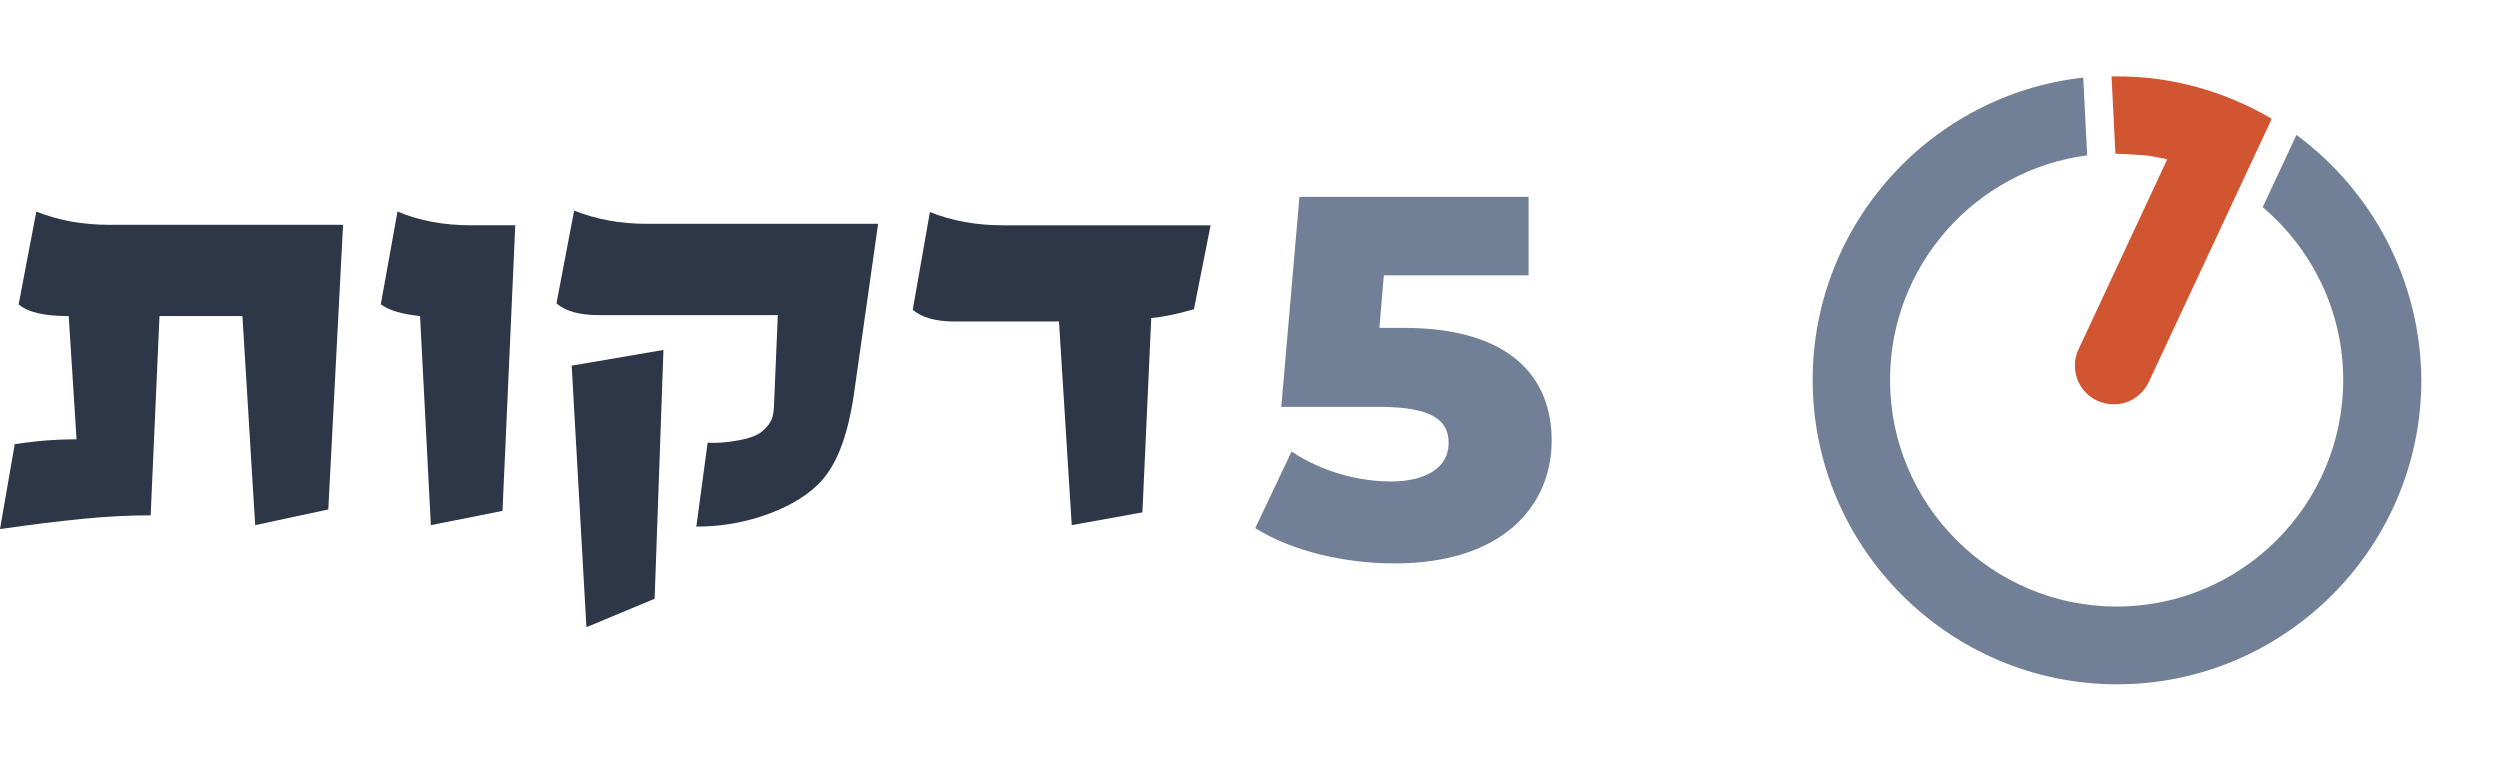
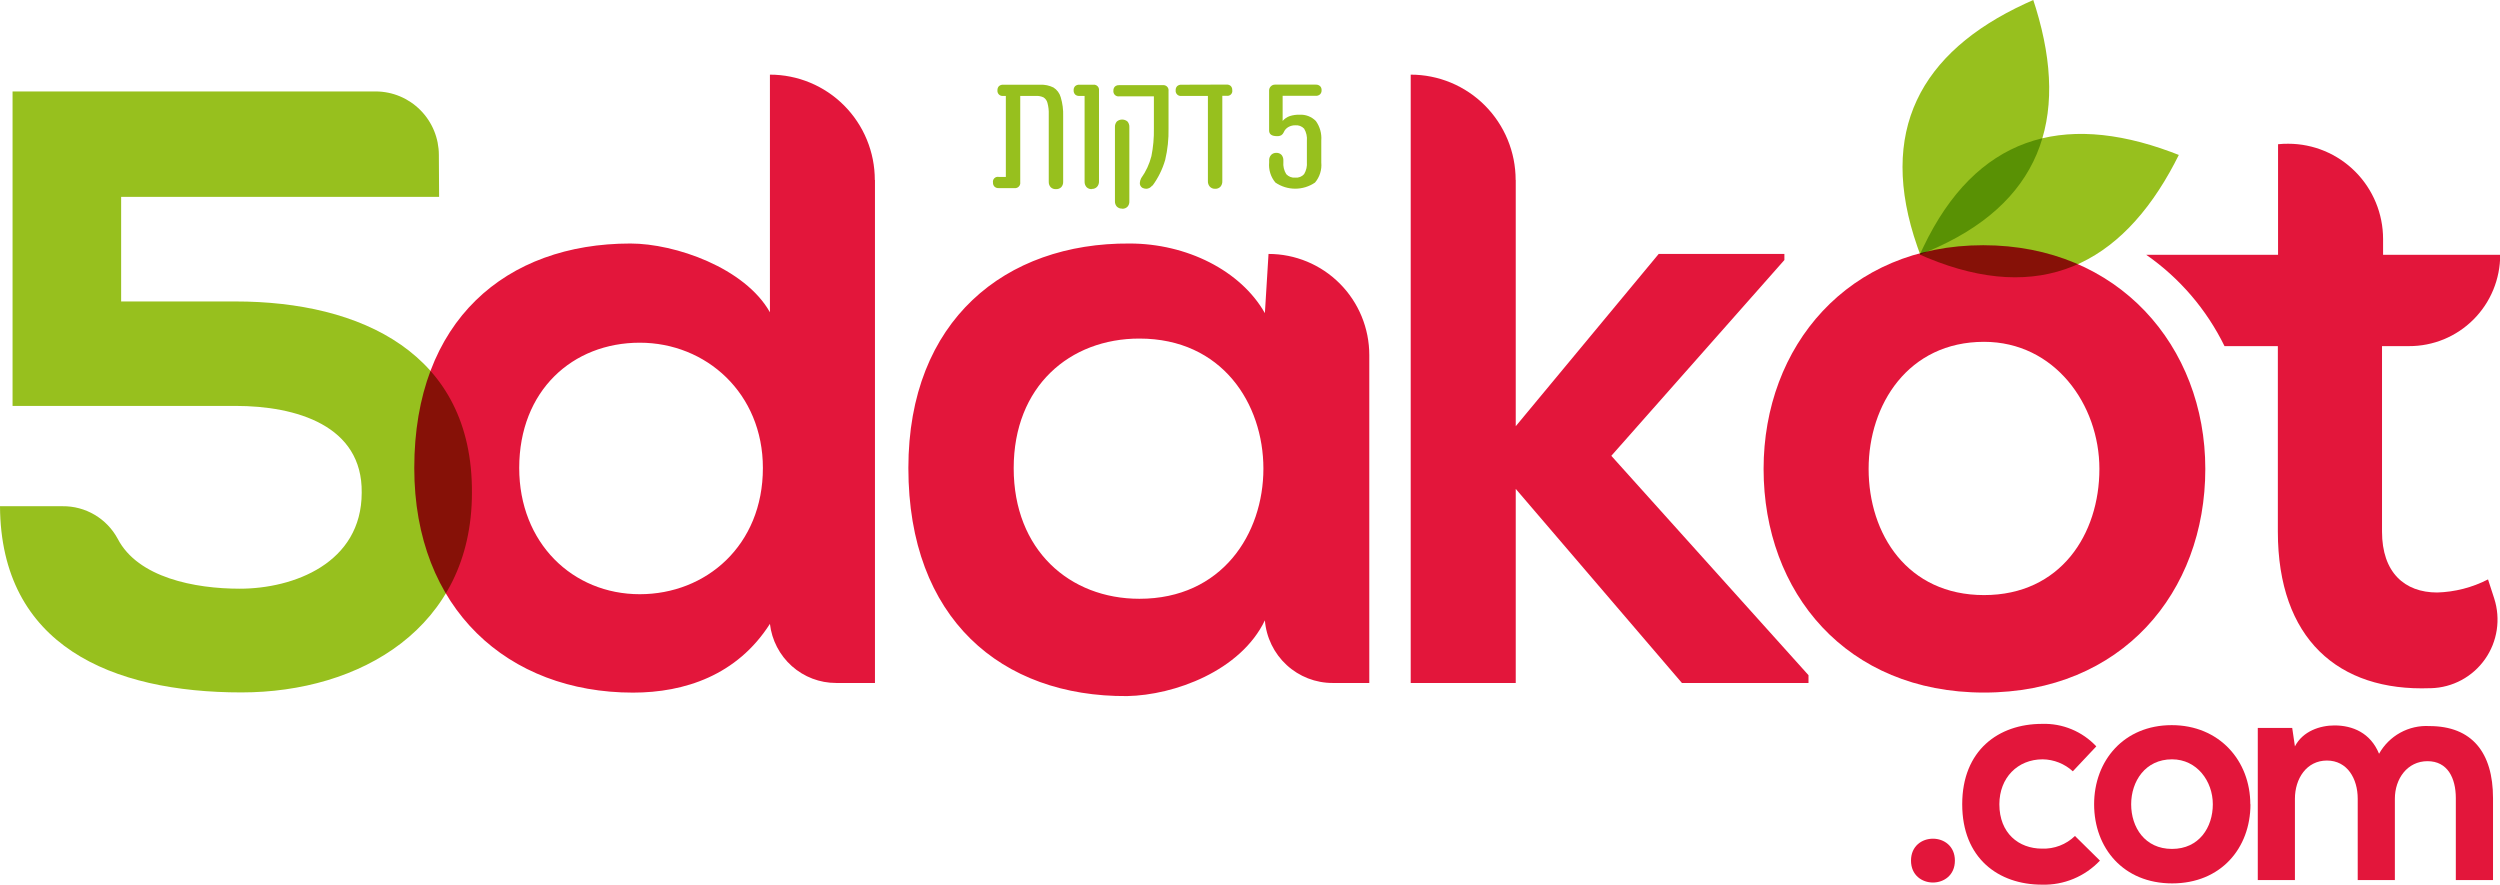
- <svg xmlns="http://www.w3.org/2000/svg" width="317" height="97" viewBox="0 0 317 97" fill="none">
-   <path d="M43.495 28.569L41.628 64.597L32.356 66.588L30.739 40.081H20.223L19.103 65.344C16.552 65.344 13.752 65.468 10.578 65.779C7.405 66.09 3.92 66.526 0 67.086L1.867 56.321C4.667 55.886 7.28 55.699 9.707 55.699L8.711 40.081C5.6 40.081 3.485 39.583 2.365 38.587L4.605 26.827C7.405 27.947 10.454 28.507 13.876 28.507H43.495V28.569Z" fill="#2D3748" />
-   <path d="M65.335 28.567L63.717 64.782L54.633 66.586L53.264 40.079C50.899 39.83 49.281 39.332 48.286 38.585L50.401 26.825C53.201 28.007 56.312 28.567 59.735 28.567H65.335Z" fill="#2D3748" />
-   <path d="M111.319 28.567L108.27 50.035C107.461 55.511 105.967 59.306 103.665 61.484C101.861 63.226 99.434 64.533 96.385 65.528C93.647 66.4 90.971 66.773 88.296 66.773L89.727 56.133C90.722 56.195 91.967 56.133 93.336 55.884C94.954 55.635 96.074 55.199 96.634 54.702C97.194 54.204 97.505 53.83 97.629 53.581C97.941 53.146 98.065 52.524 98.127 51.777L98.625 39.955H75.851C73.487 39.955 71.682 39.457 70.562 38.461L72.802 26.701C75.602 27.821 78.651 28.381 82.073 28.381H111.319V28.567ZM84.127 44.372L83.007 75.92L74.358 79.529L72.491 46.364L84.127 44.372Z" fill="#2D3748" />
-   <path d="M153.506 28.568L151.391 39.208C149.275 39.83 147.408 40.203 145.977 40.328L144.857 64.969L135.897 66.586L134.279 40.764H121.025C118.661 40.764 116.856 40.266 115.736 39.27L117.914 26.888C120.714 28.008 123.763 28.568 127.186 28.568H153.506Z" fill="#2D3748" />
-   <path d="M196.752 55.884C196.752 64.035 190.654 71.44 176.84 71.44C170.493 71.44 163.773 69.884 159.169 66.96L163.773 57.253C167.507 59.742 172.049 61.048 176.405 61.048C180.76 61.048 183.685 59.306 183.685 56.195C183.685 53.395 181.818 51.59 174.849 51.59H162.467L164.769 24.959H193.827V34.914H175.471L174.911 41.572H177.96C191.463 41.572 196.752 47.795 196.752 55.884Z" fill="#718096" />
-   <path d="M291.193 17.108L286.911 26.271C293.135 31.549 297.119 39.416 297.119 48.18C297.119 64.014 284.222 76.911 268.388 76.911C252.553 76.911 239.656 64.014 239.656 48.18C239.656 33.59 250.561 21.54 264.653 19.698L264.155 9.839C244.885 11.98 229.847 28.362 229.847 48.18C229.847 69.442 247.175 86.77 268.437 86.77C289.699 86.77 307.028 69.442 307.028 48.18C306.928 35.433 300.704 24.13 291.193 17.108Z" fill="#718096" />
-   <path d="M272.471 48.429C271.624 50.222 269.881 51.267 268.039 51.267C267.342 51.267 266.645 51.118 265.948 50.819C263.458 49.674 262.412 46.736 263.557 44.296L274.811 20.196C273.915 19.997 272.969 19.798 272.022 19.698H271.973C271.724 19.698 271.524 19.648 271.276 19.648C271.027 19.648 270.778 19.599 270.529 19.599C270.23 19.599 269.981 19.549 269.682 19.549C269.284 19.549 268.836 19.499 268.437 19.499H268.238L267.74 9.689C267.84 9.689 267.939 9.689 268.039 9.689C268.138 9.689 268.238 9.689 268.338 9.689C269.732 9.689 271.076 9.739 272.471 9.889C278.097 10.486 283.425 12.329 288.056 15.067L272.471 48.429Z" fill="#D25531" />
+ <svg xmlns="http://www.w3.org/2000/svg" width="455" viewBox="0 0 455 161" fill="none">
+   <g>
+     <path d="M159.242 32.755V124.301H152.182C149.207 124.306 146.335 123.213 144.112 121.229C141.889 119.245 140.47 116.509 140.126 113.543C134.159 122.892 124.601 126.056 115.202 126.056C92.484 126.056 75.398 110.849 75.398 85.184C75.398 58.26 92.167 44.32 114.734 44.32C122.88 44.32 135.572 48.751 140.126 56.833V13.586C142.633 13.585 145.116 14.08 147.432 15.043C149.749 16.005 151.854 17.417 153.627 19.198C155.4 20.978 156.806 23.091 157.765 25.418C158.724 27.744 159.217 30.237 159.216 32.755H159.242ZM94.497 85.175C94.497 98.805 104.205 108.146 116.437 108.146C128.502 108.146 138.846 99.283 138.846 85.175C138.846 71.553 128.502 62.372 116.437 62.372C104.214 62.372 94.497 71.084 94.497 85.175Z" fill="#E3163B" />
+     <path d="M230.871 46.217C233.279 46.215 235.664 46.691 237.889 47.615C240.114 48.54 242.136 49.895 243.839 51.605C245.542 53.314 246.893 55.344 247.815 57.577C248.737 59.811 249.211 62.205 249.211 64.623V124.302H242.565C239.456 124.312 236.456 123.144 234.166 121.032C231.875 118.919 230.463 116.017 230.209 112.905C225.797 122.095 213.75 126.526 205.136 126.686C182.251 126.845 165.323 112.586 165.323 85.184C165.323 58.26 183.036 44.16 205.603 44.32C215.947 44.32 225.814 49.23 230.209 56.993L230.871 46.217ZM184.492 85.21C184.492 100.108 194.677 108.979 207.369 108.979C237.464 108.979 237.464 61.619 207.369 61.619C194.677 61.619 184.492 70.322 184.492 85.21Z" fill="#E3163B" />
+     <g style="mix-blend-mode: multiply">
+       <path d="M79.917 35.83H22.047V54.866H42.866C65.681 54.866 86.042 64.304 85.892 89.686C85.892 114.287 65.531 126.021 43.943 126.021C20.361 126.021 0.15 117.504 0 92.132H11.376C13.429 92.107 15.449 92.645 17.219 93.688C18.989 94.731 20.441 96.24 21.42 98.052C25.091 105.141 35.462 107.144 43.634 107.144C53.431 107.144 65.831 102.501 65.831 89.659C65.99 77.429 53.89 73.876 42.884 73.876H2.286V16.643H68.399C71.446 16.655 74.364 17.879 76.515 20.046C78.665 22.214 79.873 25.149 79.873 28.209L79.917 35.83Z" fill="#97C01E" />
+     </g>
+     <path d="M189.311 15.42C190.147 15.38 190.979 15.554 191.729 15.925C192.375 16.33 192.847 16.962 193.053 17.698C193.386 18.809 193.535 19.968 193.495 21.128V33.074C193.514 33.437 193.39 33.793 193.15 34.066C193.022 34.19 192.869 34.285 192.702 34.346C192.535 34.407 192.357 34.432 192.18 34.421C192.003 34.433 191.827 34.408 191.661 34.347C191.495 34.286 191.344 34.19 191.218 34.066C190.978 33.793 190.854 33.437 190.873 33.074V20.817C190.9 20.109 190.82 19.401 190.635 18.717C190.533 18.306 190.277 17.951 189.92 17.724C189.495 17.526 189.029 17.435 188.561 17.459H185.684V33.162C185.704 33.307 185.691 33.455 185.645 33.593C185.599 33.732 185.522 33.859 185.419 33.962C185.317 34.066 185.192 34.145 185.054 34.192C184.916 34.239 184.769 34.254 184.625 34.235H181.756C181.616 34.245 181.476 34.226 181.344 34.179C181.211 34.132 181.09 34.057 180.989 33.96C180.897 33.862 180.826 33.746 180.78 33.62C180.735 33.493 180.716 33.359 180.724 33.224C180.698 33.083 180.708 32.938 180.751 32.8C180.794 32.663 180.869 32.539 180.971 32.438C181.073 32.337 181.197 32.262 181.334 32.22C181.471 32.178 181.616 32.17 181.756 32.196H183.063V17.459H182.568C182.429 17.476 182.287 17.461 182.154 17.415C182.021 17.369 181.9 17.293 181.8 17.193C181.701 17.093 181.625 16.972 181.579 16.838C181.534 16.704 181.519 16.562 181.536 16.422C181.529 16.288 181.548 16.153 181.594 16.027C181.639 15.9 181.71 15.785 181.801 15.686C181.904 15.592 182.026 15.521 182.158 15.475C182.29 15.429 182.429 15.411 182.568 15.42H189.311ZM198.702 34.421C198.524 34.431 198.347 34.404 198.181 34.339C198.015 34.275 197.864 34.176 197.74 34.049C197.502 33.771 197.379 33.413 197.396 33.047V17.459H196.425C196.287 17.468 196.148 17.45 196.018 17.404C195.887 17.358 195.768 17.287 195.666 17.193C195.572 17.088 195.501 16.967 195.455 16.834C195.41 16.702 195.391 16.561 195.401 16.422C195.394 16.288 195.413 16.153 195.459 16.027C195.504 15.9 195.575 15.785 195.666 15.686C195.768 15.592 195.887 15.52 196.018 15.475C196.148 15.429 196.287 15.41 196.425 15.42H198.958C199.102 15.399 199.248 15.413 199.386 15.459C199.524 15.505 199.65 15.583 199.752 15.686C199.855 15.789 199.933 15.915 199.978 16.053C200.024 16.192 200.037 16.339 200.017 16.484V33.012C200.032 33.38 199.902 33.74 199.655 34.013C199.531 34.139 199.382 34.236 199.218 34.3C199.053 34.365 198.878 34.394 198.702 34.385V34.421ZM209.699 33.765C209.575 33.948 209.408 34.097 209.213 34.199C209.026 34.301 208.817 34.356 208.604 34.359C208.375 34.349 208.151 34.295 207.942 34.199C207.786 34.112 207.657 33.983 207.57 33.827C207.483 33.67 207.44 33.492 207.448 33.313C207.463 33.003 207.547 32.7 207.695 32.427C208.56 31.22 209.192 29.861 209.557 28.421C209.89 26.759 210.041 25.065 210.008 23.37V17.538H203.671C203.531 17.555 203.389 17.541 203.256 17.494C203.123 17.448 203.002 17.373 202.903 17.273C202.803 17.173 202.728 17.051 202.682 16.918C202.636 16.784 202.621 16.642 202.638 16.501C202.631 16.367 202.65 16.233 202.696 16.107C202.741 15.98 202.812 15.864 202.903 15.766C203.007 15.672 203.128 15.6 203.26 15.555C203.392 15.509 203.531 15.49 203.671 15.5H211.614C211.758 15.479 211.904 15.492 212.042 15.539C212.18 15.585 212.306 15.662 212.408 15.765C212.511 15.869 212.589 15.995 212.634 16.133C212.68 16.272 212.694 16.419 212.673 16.563V23.37C212.714 25.299 212.509 27.226 212.064 29.104C211.576 30.798 210.789 32.392 209.743 33.809L209.699 33.765ZM204.236 37.966C204.057 37.976 203.879 37.95 203.712 37.887C203.545 37.825 203.392 37.727 203.265 37.602C203.146 37.469 203.054 37.314 202.995 37.145C202.936 36.976 202.91 36.797 202.92 36.619V23.13C202.899 22.759 203.023 22.393 203.265 22.111C203.535 21.882 203.877 21.757 204.231 21.757C204.585 21.757 204.927 21.882 205.198 22.111C205.44 22.393 205.563 22.759 205.542 23.13V36.645C205.552 36.824 205.527 37.003 205.468 37.172C205.408 37.34 205.317 37.496 205.198 37.629C205.071 37.753 204.92 37.85 204.755 37.913C204.589 37.975 204.412 38.002 204.236 37.992V37.966ZM223.246 15.394C223.384 15.385 223.522 15.404 223.652 15.449C223.783 15.495 223.903 15.566 224.005 15.659C224.096 15.758 224.166 15.874 224.212 16C224.257 16.127 224.277 16.261 224.27 16.395C224.296 16.536 224.288 16.682 224.247 16.819C224.205 16.957 224.13 17.082 224.029 17.184C223.929 17.286 223.805 17.362 223.668 17.405C223.532 17.448 223.387 17.457 223.246 17.432H222.461V32.985C222.477 33.351 222.354 33.709 222.116 33.987C221.992 34.114 221.842 34.213 221.676 34.277C221.51 34.342 221.332 34.369 221.154 34.359C220.978 34.367 220.803 34.338 220.639 34.274C220.474 34.21 220.325 34.112 220.201 33.987C219.954 33.714 219.824 33.354 219.839 32.985V17.459H215.003C214.863 17.476 214.721 17.461 214.588 17.415C214.455 17.369 214.334 17.293 214.235 17.193C214.135 17.093 214.06 16.972 214.014 16.838C213.968 16.704 213.953 16.562 213.97 16.422C213.963 16.288 213.983 16.153 214.028 16.027C214.074 15.9 214.144 15.785 214.235 15.686C214.339 15.592 214.46 15.521 214.592 15.475C214.724 15.429 214.864 15.411 215.003 15.42L223.246 15.394Z" fill="#97C01E" />
+     <path d="M239.476 22.014C240.219 23.038 240.573 24.296 240.474 25.559V29.573C240.536 30.227 240.467 30.887 240.271 31.514C240.076 32.141 239.757 32.723 239.335 33.224C238.273 33.952 237.016 34.342 235.73 34.342C234.444 34.342 233.187 33.952 232.125 33.224C231.702 32.723 231.384 32.141 231.189 31.514C230.993 30.887 230.924 30.227 230.986 29.573V29.201C230.976 29.017 231.003 28.833 231.065 28.659C231.127 28.485 231.223 28.326 231.348 28.191C231.471 28.066 231.618 27.968 231.781 27.904C231.944 27.84 232.118 27.811 232.292 27.819C232.467 27.809 232.642 27.838 232.805 27.902C232.968 27.966 233.115 28.065 233.237 28.191C233.469 28.474 233.589 28.834 233.572 29.201V29.476C233.504 30.251 233.686 31.028 234.093 31.691C234.3 31.917 234.555 32.092 234.84 32.202C235.124 32.313 235.43 32.356 235.734 32.33C236.035 32.358 236.337 32.315 236.618 32.204C236.898 32.093 237.149 31.917 237.349 31.691C237.745 31.024 237.921 30.249 237.853 29.476V25.656C237.93 24.874 237.754 24.087 237.349 23.414C237.144 23.196 236.892 23.027 236.612 22.921C236.332 22.815 236.032 22.775 235.734 22.803C235.309 22.797 234.89 22.901 234.516 23.104C234.116 23.317 233.803 23.665 233.634 24.088C233.545 24.296 233.398 24.475 233.21 24.602C232.967 24.734 232.692 24.796 232.416 24.779C231.454 24.779 230.977 24.433 230.977 23.742V16.475C230.976 16.335 231.002 16.196 231.055 16.067C231.108 15.937 231.187 15.82 231.286 15.722C231.383 15.62 231.499 15.539 231.628 15.484C231.757 15.429 231.896 15.401 232.036 15.403H239.468C239.751 15.385 240.031 15.48 240.244 15.668C240.342 15.763 240.417 15.878 240.466 16.005C240.515 16.132 240.536 16.268 240.527 16.404C240.538 16.545 240.518 16.688 240.469 16.821C240.421 16.954 240.344 17.075 240.244 17.175C240.031 17.363 239.751 17.459 239.468 17.441H233.44V22.014C233.786 21.608 234.234 21.302 234.737 21.128C235.307 20.946 235.904 20.862 236.502 20.88C237.05 20.846 237.598 20.93 238.111 21.125C238.624 21.321 239.089 21.624 239.476 22.014V22.014Z" fill="#97C01E" />
+     <path d="M275.865 32.755V77.571L301.883 46.216H324.759V47.324L293.26 82.959L329.146 122.883V124.301H306.111L275.865 88.977V124.301H256.748V13.586C259.256 13.585 261.739 14.079 264.057 15.042C266.374 16.005 268.479 17.417 270.253 19.197C272.026 20.977 273.433 23.091 274.393 25.417C275.353 27.743 275.847 30.237 275.847 32.755" fill="#E3163B" />
+     <path d="M401.366 85.343C401.366 107.827 386.168 126.047 361.095 126.047C336.021 126.047 320.973 107.827 320.973 85.343C320.973 63.002 336.33 44.63 360.936 44.63C385.542 44.63 401.366 63.002 401.366 85.343ZM340.089 85.343C340.089 97.219 347.15 108.305 361.095 108.305C375.039 108.305 382.091 97.219 382.091 85.343C382.091 73.618 373.945 62.213 361.095 62.213C347.3 62.213 340.089 73.618 340.089 85.343" fill="#E3163B" />
+     <path d="M433.527 62.993V96.749C433.527 104.184 437.622 107.835 443.571 107.835C446.792 107.741 449.952 106.927 452.82 105.452L453.95 108.934C454.542 110.778 454.699 112.736 454.408 114.651C454.117 116.567 453.386 118.388 452.273 119.971C451.16 121.554 449.695 122.855 447.995 123.771C446.294 124.687 444.405 125.193 442.476 125.25H442.308C425.54 125.888 414.569 116.228 414.569 96.749V62.993H404.861C401.6 56.326 396.697 50.606 390.616 46.376H414.605V26.25C415.223 26.185 415.845 26.155 416.467 26.161C421.043 26.166 425.43 27.994 428.665 31.244C431.9 34.494 433.719 38.901 433.721 43.496V46.376H455.035C455.037 48.563 454.609 50.729 453.775 52.75C452.941 54.771 451.717 56.606 450.175 58.15C448.632 59.694 446.801 60.917 444.786 61.748C442.771 62.579 440.612 63.002 438.434 62.993H433.527Z" fill="#E3163B" />
+     <path d="M355.79 156.631C355.79 161.948 347.803 161.948 347.803 156.631C347.803 151.314 355.79 151.314 355.79 156.631Z" fill="#E3163B" />
+     <path d="M382.188 156.631C380.836 158.062 379.199 159.192 377.383 159.946C375.568 160.701 373.614 161.063 371.65 161.009C363.707 161.009 357.123 156.188 357.123 146.377C357.123 136.567 363.716 131.746 371.65 131.746C373.492 131.684 375.325 132.018 377.028 132.724C378.731 133.43 380.264 134.492 381.526 135.84L377.254 140.377C375.752 139 373.799 138.224 371.765 138.197C367.211 138.197 363.884 141.556 363.884 146.377C363.884 151.65 367.414 154.451 371.65 154.451C372.752 154.491 373.851 154.308 374.88 153.912C375.91 153.516 376.85 152.915 377.643 152.147L382.188 156.631Z" fill="#E3163B" />
+     <path d="M409.583 146.377C409.583 154.353 404.208 160.778 395.329 160.778C386.451 160.778 381.129 154.336 381.129 146.377C381.129 138.419 386.566 131.976 395.25 131.976C403.935 131.976 409.556 138.472 409.556 146.377H409.583ZM387.872 146.377C387.872 150.578 390.369 154.504 395.303 154.504C400.237 154.504 402.734 150.578 402.734 146.377C402.734 142.177 399.848 138.197 395.303 138.197C390.422 138.197 387.872 142.23 387.872 146.377Z" fill="#E3163B" />
+     <path d="M429.105 160.167V145.367C429.105 141.725 427.217 138.419 423.501 138.419C419.785 138.419 417.676 141.725 417.676 145.367V160.167H410.916V132.481H417.182L417.676 135.84C419.124 133.04 422.283 132.029 424.887 132.029C428.161 132.029 431.435 133.376 432.989 137.187C433.892 135.571 435.228 134.242 436.846 133.351C438.464 132.46 440.298 132.042 442.141 132.145C449.899 132.145 453.729 136.957 453.729 145.261V160.167H446.96V145.261C446.96 141.609 445.468 138.534 441.806 138.534C438.143 138.534 435.866 141.725 435.866 145.367V160.167H429.105Z" fill="#E3163B" />
+     <g style="mix-blend-mode: multiply">
+       <path d="M395.815 29.617L396.547 28.2L395.065 27.632C375.251 20.321 359.603 24.974 350.054 44.958C349.842 45.41 349.621 45.844 349.418 46.34L350.813 46.943C371.235 55.371 385.983 48.343 395.824 29.617" fill="#97C01E" />
+     </g>
+     <g style="mix-blend-mode: multiply">
+       <path d="M370.538 1.515C370.379 1.01 370.22 0.514 370.053 0L368.605 0.656C349.453 9.518 341.669 23.955 348.959 44.887C349.127 45.357 349.295 45.835 349.48 46.323L350.892 45.747C371.271 37.212 376.742 21.819 370.538 1.515" fill="#97C01E" />
+     </g>
+   </g>
</svg>
